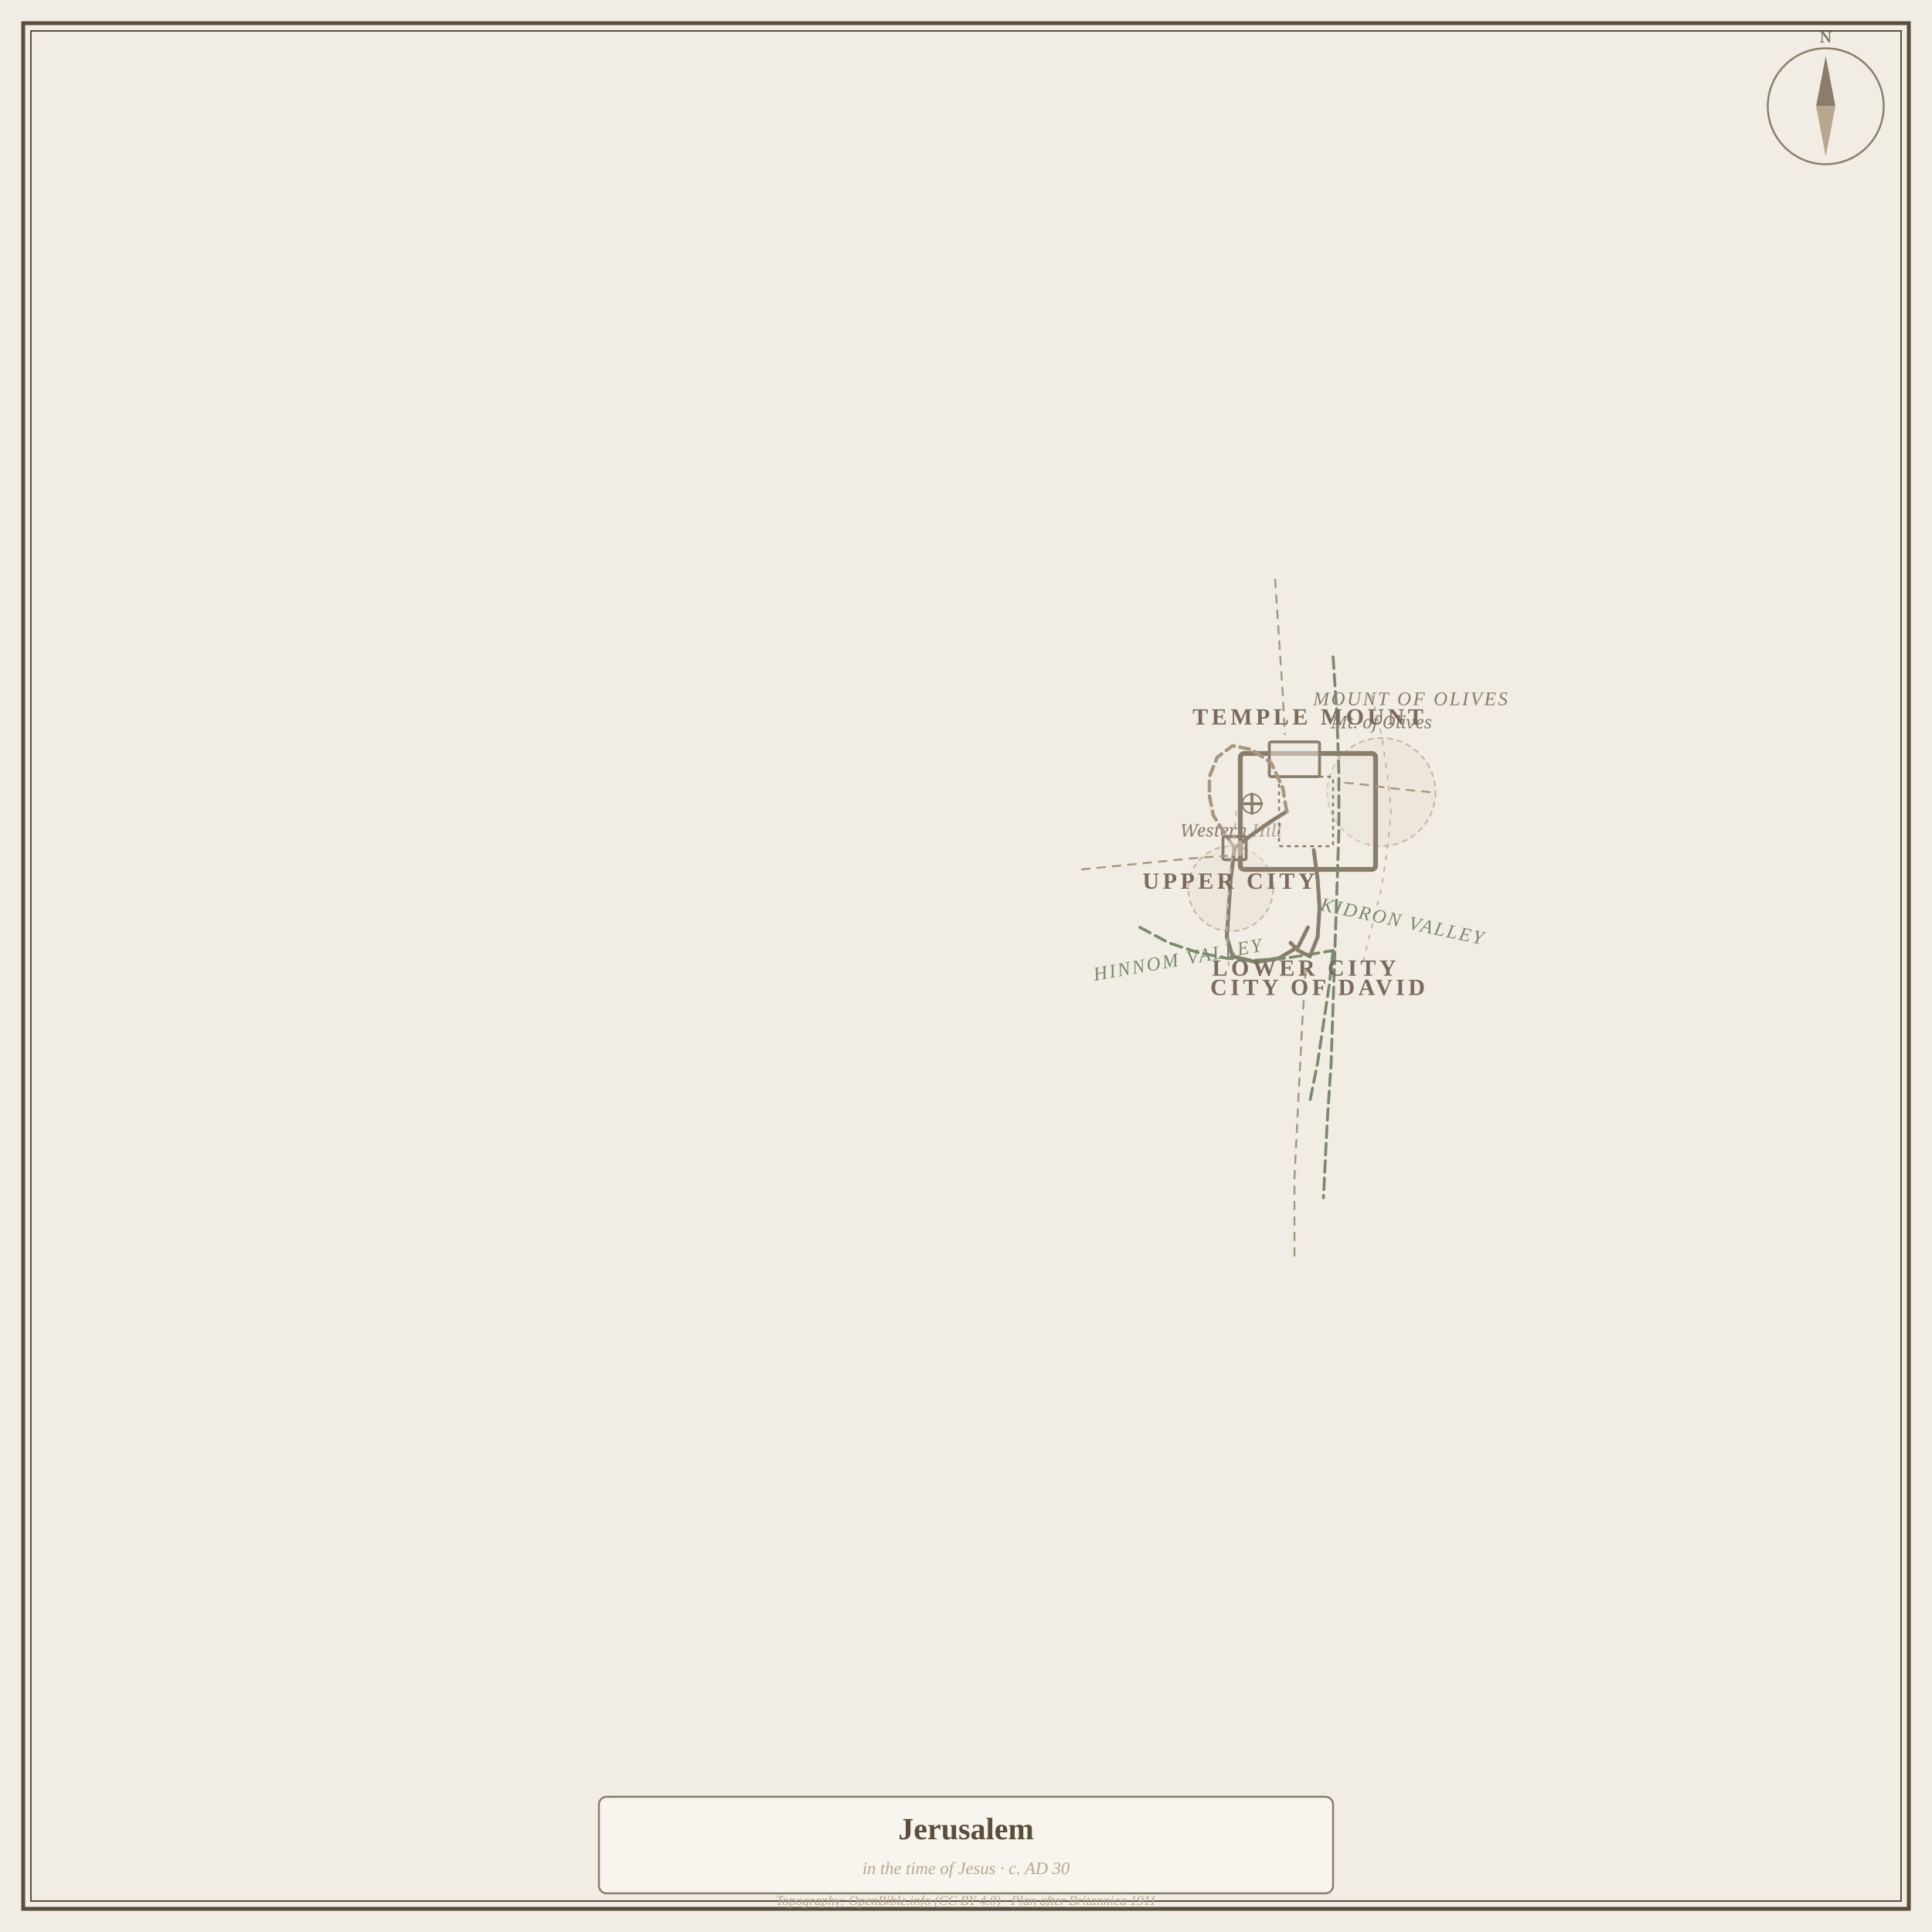
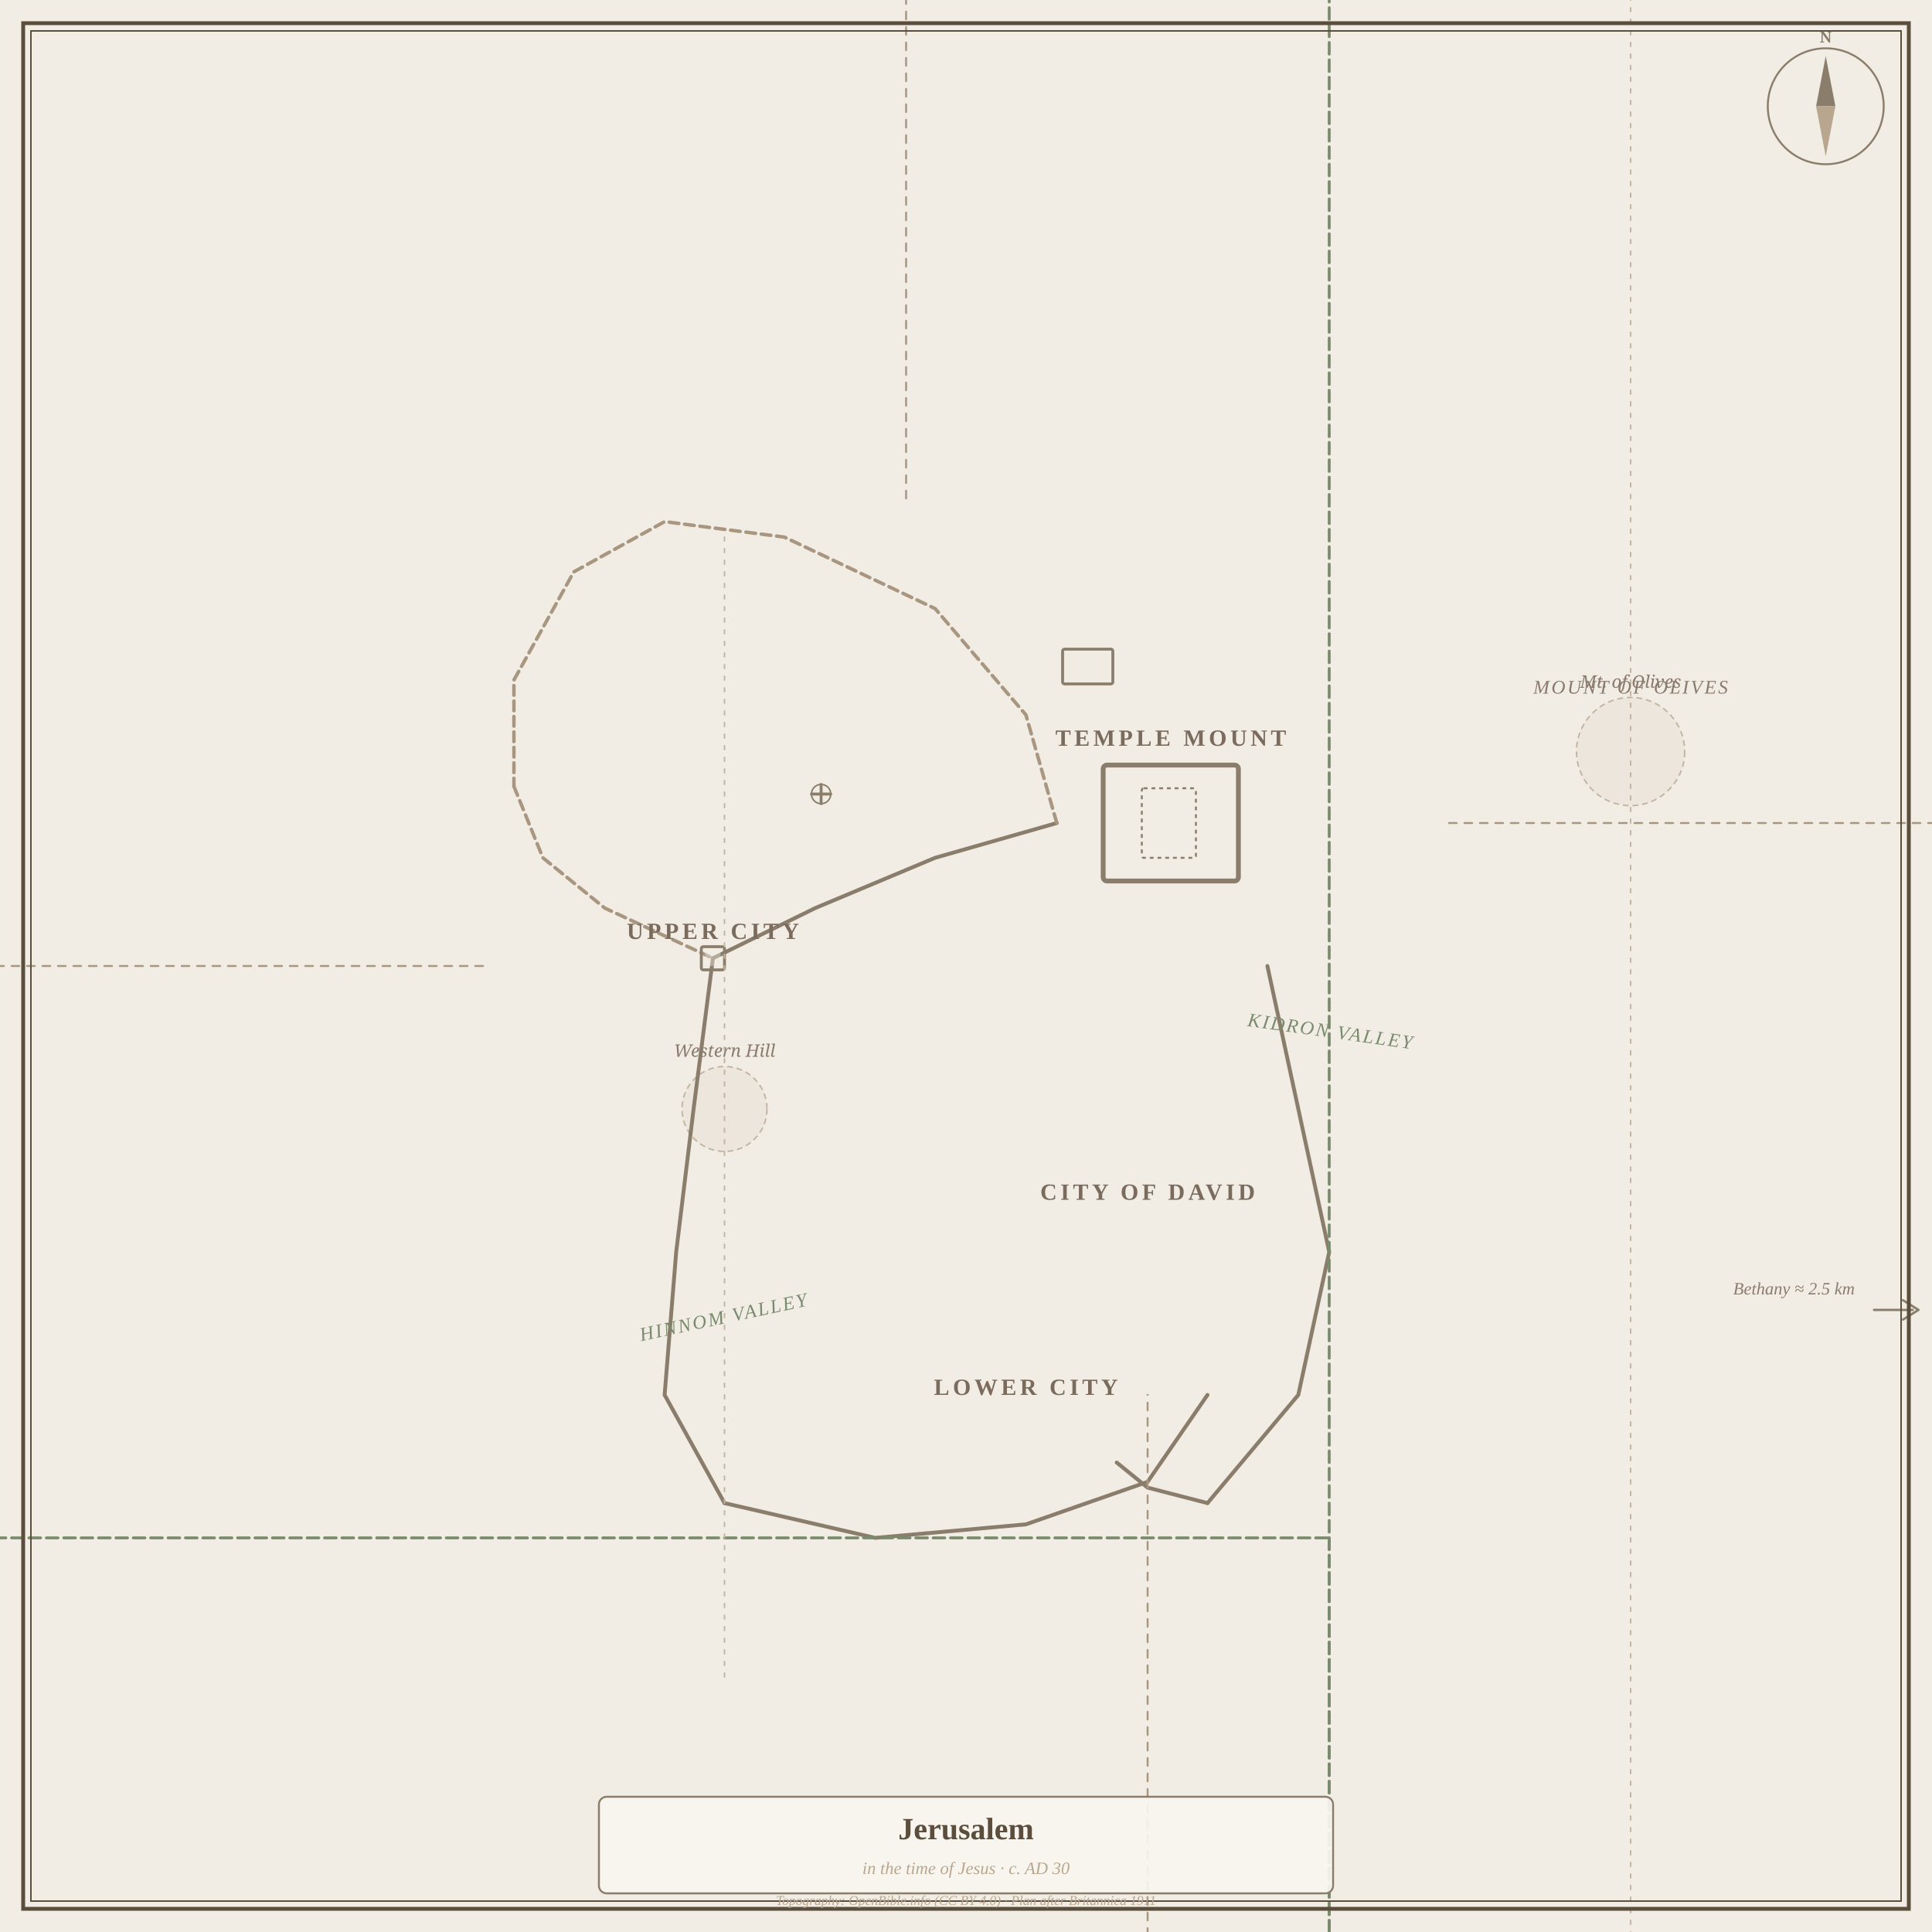
<svg xmlns="http://www.w3.org/2000/svg" viewBox="0 0 1000 1000" width="1000" height="1000">
  <defs>
    <filter id="parchment-texture">
      <feTurbulence type="fractalNoise" baseFrequency="0.04" numOctaves="3" result="noise" />
      <feColorMatrix type="matrix" values="0 0 0 0 0.95  0 0 0 0 0.93  0 0 0 0 0.89  0 0 0 0.04 0" in="noise" result="tint" />
      <feBlend in="SourceGraphic" in2="tint" mode="multiply" />
    </filter>
  </defs>
  <rect x="0" y="0" width="1000" height="1000" fill="#F8F5F0" />
  <rect x="0" y="0" width="1000" height="1000" fill="#F1EDE4" />
-   <circle cx="715" cy="410" r="28" fill="rgba(196,181,163,0.12)" stroke="#C4B5A3" stroke-width="0.8" stroke-dasharray="3,2" />
-   <text x="715" y="377" text-anchor="middle" font-family="Georgia, serif" font-style="italic" font-size="9" fill="#8B7A6D">Mt. of Olives</text>
-   <circle cx="637" cy="460" r="22" fill="rgba(196,181,163,0.12)" stroke="#C4B5A3" stroke-width="0.8" stroke-dasharray="3,2" />
-   <text x="637" y="433" text-anchor="middle" font-family="Georgia, serif" font-style="italic" font-size="9" fill="#8B7A6D">Western Hill</text>
+   <circle cx="844" cy="389" r="28" fill="rgba(196,181,163,0.12)" stroke="#C4B5A3" stroke-width="0.8" stroke-dasharray="3,2" />
+   <text x="844" y="356" text-anchor="middle" font-family="Georgia, serif" font-style="italic" font-size="9" fill="#8B7A6D">Mt. of Olives</text>
+   <circle cx="375" cy="574" r="22" fill="rgba(196,181,163,0.12)" stroke="#C4B5A3" stroke-width="0.8" stroke-dasharray="3,2" />
+   <text x="375" y="547" text-anchor="middle" font-family="Georgia, serif" font-style="italic" font-size="9" fill="#8B7A6D">Western Hill</text>
  <g id="overlay-jerusalem">
-     <rect x="642" y="390" width="70" height="60" rx="2" fill="none" stroke="#8B7D6B" stroke-width="2.5" stroke-linejoin="round" />
-     <rect x="646" y="394" width="62" height="52" rx="1" fill="rgba(241,237,228,0.35)" stroke="none" />
-     <rect x="662" y="402" width="28" height="36" rx="1" fill="none" stroke="#8B7D6B" stroke-width="1" stroke-dasharray="2,2" />
-     <rect x="657" y="384" width="26" height="18" rx="1" fill="rgba(241,237,228,0.5)" stroke="#8B7D6B" stroke-width="1.5" stroke-linejoin="round" />
+     <rect x="571" y="396" width="70" height="60" rx="2" fill="none" stroke="#8B7D6B" stroke-width="2.5" stroke-linejoin="round" />
+     <rect x="575" y="400" width="62" height="52" rx="1" fill="rgba(241,237,228,0.35)" stroke="none" />
+     <rect x="591" y="408" width="28" height="36" rx="1" fill="none" stroke="#8B7D6B" stroke-width="1" stroke-dasharray="2,2" />
+     <rect x="550" y="336" width="26" height="18" rx="1" fill="rgba(241,237,228,0.5)" stroke="#8B7D6B" stroke-width="1.5" stroke-linejoin="round" />
    <g fill="none" stroke="#8B7D6B" stroke-width="2" stroke-linecap="round" stroke-linejoin="round">
-       <polyline points="639,439 637,455 636,470 635,485 638,495" />
-       <polyline points="638,495 650,498 662,496 672,490 677,480" />
-       <polyline points="680,440 682,455 683,470 682,485 678,495" />
-       <polyline points="678,495 672,492 668,488" />
-       <polyline points="639,439 648,432 658,425 666,420" />
+       <polyline points="369,496 359,574 350,648 344,722 375,778" />
+       <polyline points="375,778 453,796 531,789 594,767 625,722" />
+       <polyline points="656,500 672,574 688,648 672,722 625,778" />
+       <polyline points="625,778 594,770 578,757" />
+       <polyline points="369,496 422,470 484,444 547,426" />
    </g>
    <g fill="none" stroke="#A89680" stroke-width="1.8" stroke-dasharray="5,3" stroke-linecap="round" stroke-linejoin="round">
-       <polyline points="666,420 664,408 658,395 648,388 638,386 630,392 626,402 626,412" />
-       <polyline points="626,412 628,422 633,430 639,439" />
+       <polyline points="547,426 531,370 484,315 406,278 344,270 297,296 266,352 266,407" />
+       <polyline points="266,407 281,444 313,470 369,496" />
    </g>
    <g fill="none" stroke="#8B7D6B" stroke-width="1.5" stroke-linecap="round">
-       <line x1="643" y1="416" x2="653" y2="416" />
-       <line x1="648" y1="411" x2="648" y2="421" />
+       <line x1="420" y1="411" x2="430" y2="411" />
+       <line x1="425" y1="406" x2="425" y2="416" />
    </g>
-     <circle cx="648" cy="416" r="5" fill="none" stroke="#8B7D6B" stroke-width="0.8" />
-     <rect x="633" y="433" width="12" height="12" rx="1" fill="none" stroke="#8B7D6B" stroke-width="1.5" stroke-linejoin="round" />
-     <rect x="635" y="435" width="8" height="8" rx="1" fill="rgba(241,237,228,0.4)" stroke="none" />
-     <polyline points="690,340 692,370 693,400 693,430 692,460 691,490 690,520 689,550 687,580 685,620" fill="none" stroke="#7A8B6D" stroke-width="1.5" stroke-dasharray="6,3" stroke-linecap="round" />
-     <polyline points="590,480 605,488 620,493 635,496 650,497 665,496 678,494 690,492" fill="none" stroke="#7A8B6D" stroke-width="1.5" stroke-dasharray="6,3" stroke-linecap="round" />
-     <polyline points="690,492 688,510 685,530 682,550 678,570" fill="none" stroke="#7A8B6D" stroke-width="1.5" stroke-dasharray="6,3" stroke-linecap="round" />
+     <circle cx="425" cy="411" r="5" fill="none" stroke="#8B7D6B" stroke-width="0.8" />
+     <rect x="363" y="490" width="12" height="12" rx="1" fill="none" stroke="#8B7D6B" stroke-width="1.5" stroke-linejoin="round" />
+     <rect x="365" y="492" width="8" height="8" rx="1" fill="rgba(241,237,228,0.4)" stroke="none" />
+     <polyline points="688,-50 688,100 688,250 688,400 688,550 688,700 688,850 688,1050" fill="none" stroke="#7A8B6D" stroke-width="1.5" stroke-dasharray="6,3" stroke-linecap="round" />
+     <polyline points="-30,796 125,796 281,796 438,796 594,796 688,796" fill="none" stroke="#7A8B6D" stroke-width="1.5" stroke-dasharray="6,3" stroke-linecap="round" />
+     <polyline points="688,796 688,850 688,907 688,964 688,1020" fill="none" stroke="#7A8B6D" stroke-width="1.5" stroke-dasharray="6,3" stroke-linecap="round" />
    <g fill="none" stroke="#C4B5A3" stroke-width="0.8" stroke-dasharray="2,4" stroke-linecap="round">
-       <polyline points="710,360 715,380 718,400 720,420 718,440 715,460 710,480 705,500" />
+       <polyline points="844,-50 844,100 844,250 844,400 844,550 844,700 844,850 844,1050" />
    </g>
    <g fill="none" stroke="#C4B5A3" stroke-width="0.8" stroke-dasharray="2,4" stroke-linecap="round">
-       <polyline points="640,420 638,440 636,460 635,480 636,500" />
+       <polyline points="375,278 375,426 375,574 375,722 375,870" />
    </g>
    <g fill="none" stroke="#A89680" stroke-width="1" stroke-dasharray="4,4" stroke-linecap="round">
-       <polyline points="660,300 662,330 664,360 665,380" />
-       <polyline points="740,410 720,408 705,406 695,405" />
-       <polyline points="670,650 670,610 672,570 674,530 676,500" />
-       <polyline points="560,450 580,448 600,446 620,444 635,443" />
+       <polyline points="469,-50 469,150 469,260" />
+       <polyline points="1050,426 906,426 813,426 750,426" />
+       <polyline points="594,1050 594,900 594,800 594,722" />
+       <polyline points="-50,500 63,500 250,500" />
    </g>
+     <g fill="none" stroke="#8B7D6B" stroke-width="1.2" stroke-linecap="round" stroke-linejoin="round">
+       <line x1="970" y1="678" x2="990" y2="678" />
+       <polyline points="985,673 993,678 985,683" />
+     </g>
+     <text x="960" y="670" text-anchor="end" font-family="Georgia, 'Times New Roman', serif" font-size="9" font-style="italic" fill="#8B7A6D">Bethany ≈ 2.5 km</text>
  </g>
-   <text x="677" y="375" text-anchor="middle" font-family="Georgia, 'Times New Roman', serif" font-size="12" font-style="normal" font-weight="bold" letter-spacing="0.15em" fill="#7A6B5D">TEMPLE MOUNT</text>
-   <text x="636" y="460" text-anchor="middle" font-family="Georgia, 'Times New Roman', serif" font-size="12" font-style="normal" font-weight="bold" letter-spacing="0.15em" fill="#7A6B5D">UPPER CITY</text>
-   <text x="675" y="505" text-anchor="middle" font-family="Georgia, 'Times New Roman', serif" font-size="12" font-style="normal" font-weight="bold" letter-spacing="0.15em" fill="#7A6B5D">LOWER CITY</text>
-   <text x="682" y="515" text-anchor="middle" font-family="Georgia, 'Times New Roman', serif" font-size="12" font-style="normal" font-weight="bold" letter-spacing="0.15em" fill="#7A6B5D">CITY OF DAVID</text>
-   <text x="725" y="480" text-anchor="middle" font-family="Georgia, 'Times New Roman', serif" font-size="10" font-style="italic" font-weight="normal" letter-spacing="0.1em" fill="#7A8B6D" transform="rotate(12, 725, 480)">KIDRON VALLEY</text>
-   <text x="610" y="500" text-anchor="middle" font-family="Georgia, 'Times New Roman', serif" font-size="10" font-style="italic" font-weight="normal" letter-spacing="0.1em" fill="#7A8B6D" transform="rotate(-10, 610, 500)">HINNOM VALLEY</text>
-   <text x="730" y="365" text-anchor="middle" font-family="Georgia, 'Times New Roman', serif" font-size="10" font-style="italic" font-weight="normal" letter-spacing="0.1em" fill="#8B7A6D">MOUNT OF OLIVES</text>
+   <text x="606" y="386" text-anchor="middle" font-family="Georgia, 'Times New Roman', serif" font-size="12" font-style="normal" font-weight="bold" letter-spacing="0.15em" fill="#7A6B5D">TEMPLE MOUNT</text>
+   <text x="369" y="486" text-anchor="middle" font-family="Georgia, 'Times New Roman', serif" font-size="12" font-style="normal" font-weight="bold" letter-spacing="0.15em" fill="#7A6B5D">UPPER CITY</text>
+   <text x="531" y="722" text-anchor="middle" font-family="Georgia, 'Times New Roman', serif" font-size="12" font-style="normal" font-weight="bold" letter-spacing="0.15em" fill="#7A6B5D">LOWER CITY</text>
+   <text x="594" y="621" text-anchor="middle" font-family="Georgia, 'Times New Roman', serif" font-size="12" font-style="normal" font-weight="bold" letter-spacing="0.15em" fill="#7A6B5D">CITY OF DAVID</text>
+   <text x="688" y="537" text-anchor="middle" font-family="Georgia, 'Times New Roman', serif" font-size="10" font-style="italic" font-weight="normal" letter-spacing="0.1em" fill="#7A8B6D" transform="rotate(8, 688, 537)">KIDRON VALLEY</text>
+   <text x="375" y="685" text-anchor="middle" font-family="Georgia, 'Times New Roman', serif" font-size="10" font-style="italic" font-weight="normal" letter-spacing="0.1em" fill="#7A8B6D" transform="rotate(-12, 375, 685)">HINNOM VALLEY</text>
+   <text x="844" y="359" text-anchor="middle" font-family="Georgia, 'Times New Roman', serif" font-size="10" font-style="italic" font-weight="normal" letter-spacing="0.1em" fill="#8B7A6D">MOUNT OF OLIVES</text>
  <rect x="12" y="12" width="976" height="976" fill="none" stroke="#5C4E3D" stroke-width="2" />
  <rect x="16" y="16" width="968" height="968" fill="none" stroke="#5C4E3D" stroke-width="0.8" />
  <rect x="310" y="930" width="380" height="50" rx="4" fill="rgba(248,245,240,0.92)" stroke="#8B7D6B" stroke-width="1" />
  <text x="500" y="952" text-anchor="middle" font-family="Georgia, 'Times New Roman', serif" font-size="16" font-weight="bold" fill="#5C4E3D">Jerusalem</text>
  <text x="500" y="970" text-anchor="middle" font-family="Georgia, 'Times New Roman', serif" font-size="9" font-style="italic" fill="#B8A68E">in the time of Jesus · c. AD 30</text>
  <text x="500" y="986" text-anchor="middle" font-family="Georgia, 'Times New Roman', serif" font-size="7" font-style="italic" fill="#B8A68E">Topography: OpenBible.info (CC BY 4.0) · Plan after Britannica 1911</text>
  <circle cx="945" cy="55" r="30" fill="#F1EDE4" stroke="#8B7D6B" stroke-width="1" />
  <polygon points="945,29 940,55 950,55" fill="#8B7D6B" />
  <polygon points="945,81 940,55 950,55" fill="#B8A68E" />
  <text x="945" y="22" text-anchor="middle" font-family="Georgia, serif" font-size="8" font-weight="bold" fill="#8B7D6B">N</text>
</svg>
